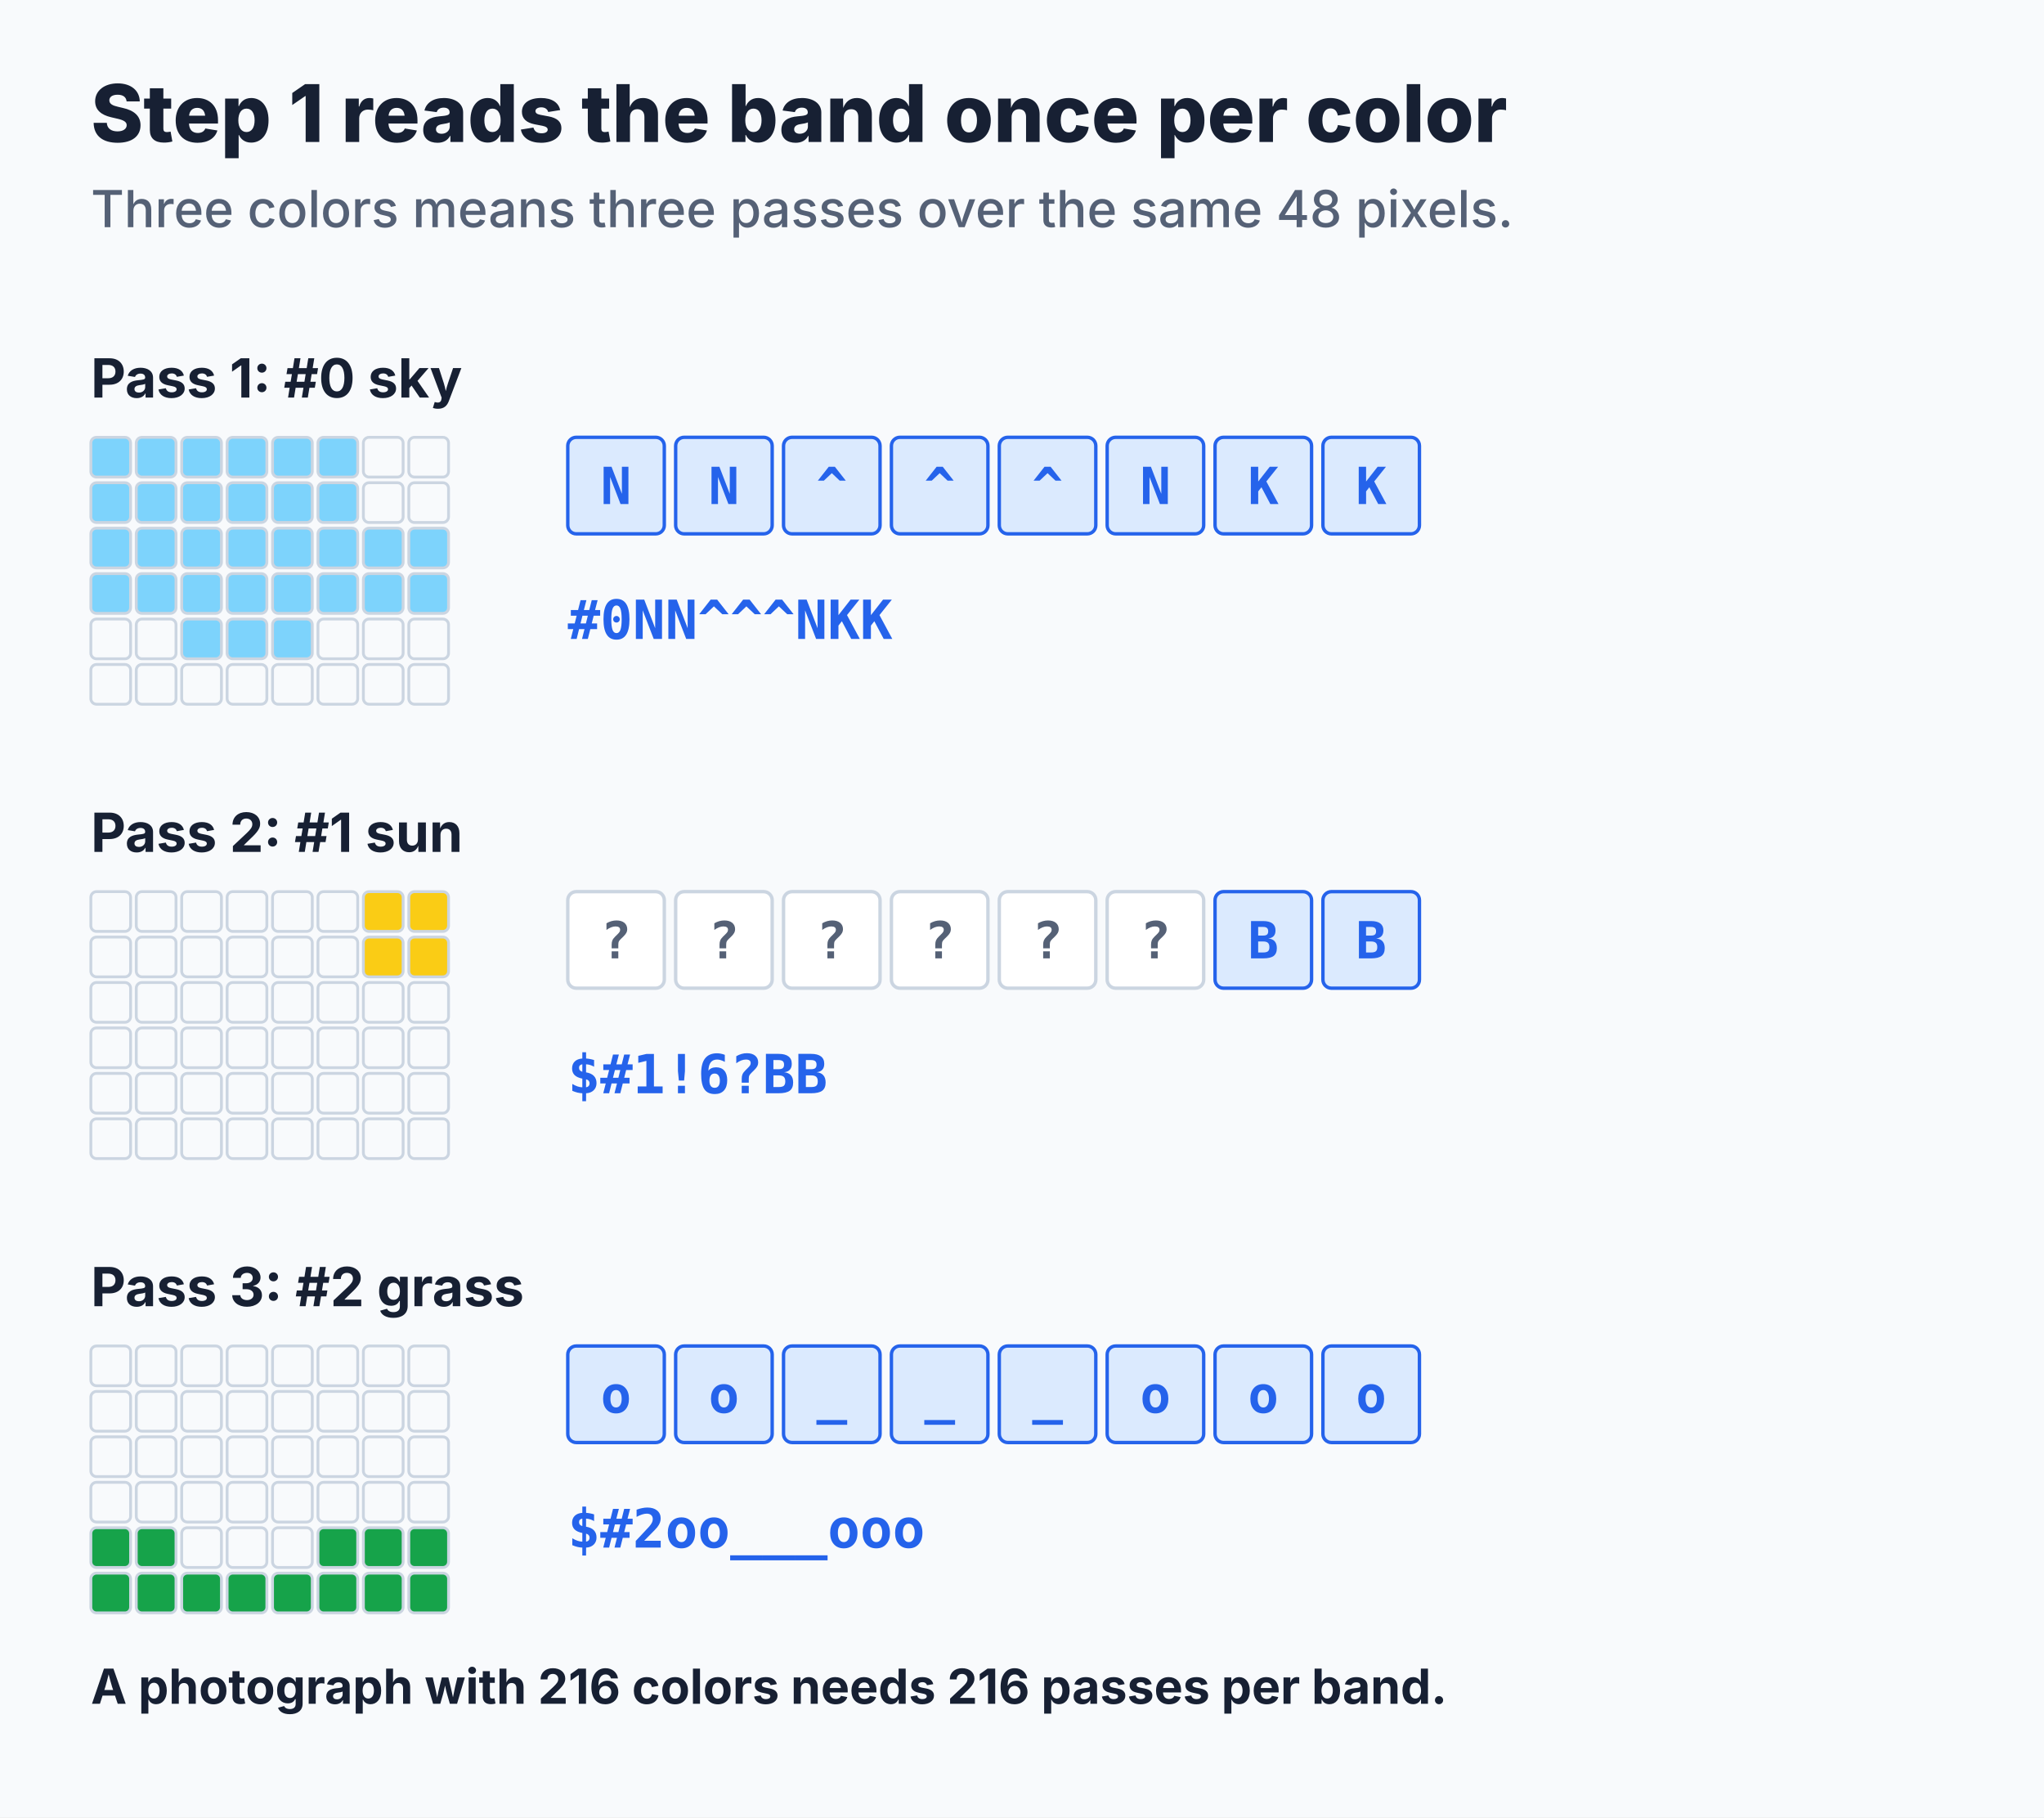
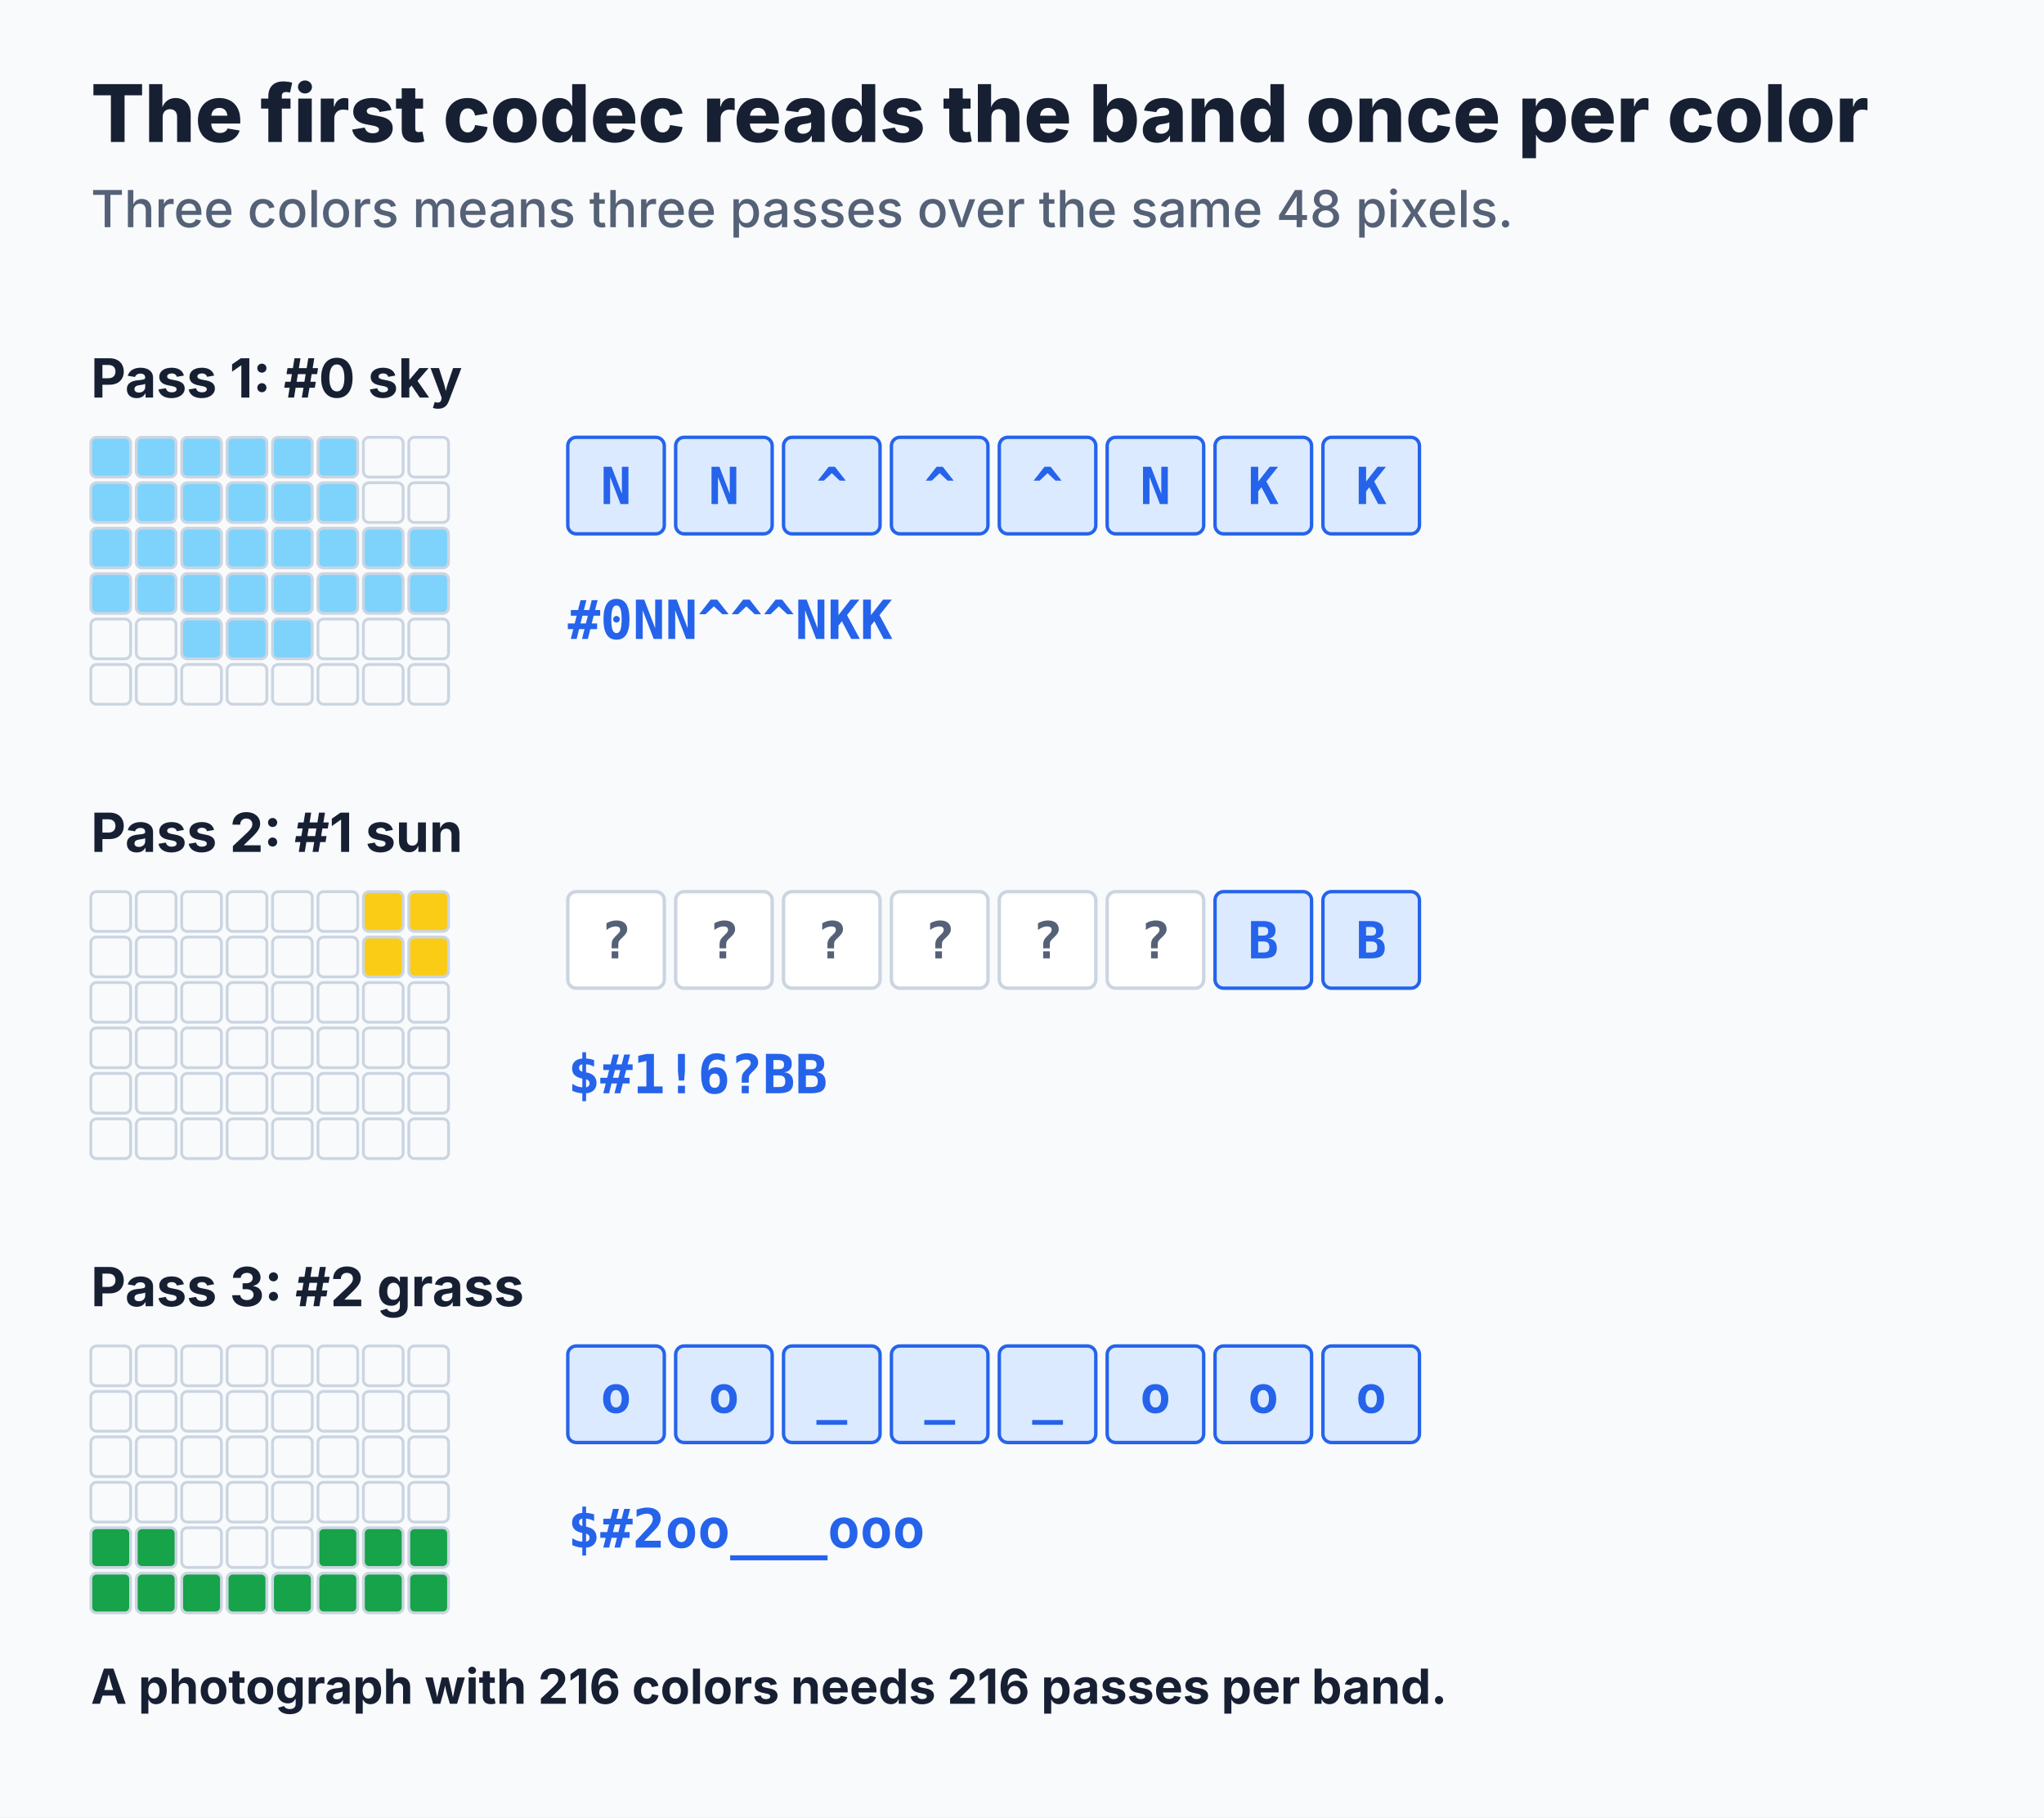
<svg xmlns="http://www.w3.org/2000/svg" width="720" height="640" viewBox="0 0 720 640" role="img" aria-labelledby="figure-title figure-description">
  <defs>
    <marker id="arrow-blue" viewBox="0 0 10 10" refX="9" refY="5" markerWidth="7" markerHeight="7" orient="auto-start-reverse">
      <path d="M 0 0 L 10 5 L 0 10 z" fill="context-stroke" />
    </marker>
    <marker id="arrow-magenta" viewBox="0 0 10 10" refX="9" refY="5" markerWidth="7" markerHeight="7" orient="auto-start-reverse">
      <path d="M 0 0 L 10 5 L 0 10 z" fill="context-stroke" />
    </marker>
    <marker id="arrow-gold" viewBox="0 0 10 10" refX="9" refY="5" markerWidth="7" markerHeight="7" orient="auto-start-reverse">
      <path d="M 0 0 L 10 5 L 0 10 z" fill="context-stroke" />
    </marker>
    <filter id="card-shadow" x="-10%" y="-10%" width="120%" height="130%">
      <feDropShadow dx="0" dy="5" stdDeviation="7" flood-color="#172033" flood-opacity="0.10" />
    </filter>
  </defs>
  <rect x="0.0" y="0.0" width="720.0" height="640.0" fill="#F8FAFC" stroke="none" />
-   <text x="32.0" y="50.0" fill="#172033" font-size="28" font-weight="800" font-family="system-ui, -apple-system, sans-serif" text-anchor="start">Step 1 reads the band once per color</text>
+   <text x="32.0" y="50.0" fill="#172033" font-size="28" font-weight="800" font-family="system-ui, -apple-system, sans-serif" text-anchor="start">The first codec reads the band once per color</text>
  <text x="32.0" y="80.0" fill="#556176" font-size="18" font-weight="500" font-family="system-ui, -apple-system, sans-serif" text-anchor="start">Three colors means three passes over the same 48 pixels.</text>
  <text x="32.0" y="140.0" fill="#172033" font-size="19" font-weight="750" font-family="system-ui, -apple-system, sans-serif" text-anchor="start">Pass 1: #0 sky</text>
  <rect x="32.0" y="154.0" width="14.0" height="14.0" rx="2.0" fill="#7DD3FC" stroke="#CBD5E1" stroke-width="1.0" />
  <rect x="48.0" y="154.0" width="14.0" height="14.0" rx="2.0" fill="#7DD3FC" stroke="#CBD5E1" stroke-width="1.0" />
  <rect x="64.0" y="154.0" width="14.0" height="14.0" rx="2.0" fill="#7DD3FC" stroke="#CBD5E1" stroke-width="1.0" />
  <rect x="80.0" y="154.0" width="14.0" height="14.0" rx="2.0" fill="#7DD3FC" stroke="#CBD5E1" stroke-width="1.0" />
  <rect x="96.0" y="154.0" width="14.0" height="14.0" rx="2.0" fill="#7DD3FC" stroke="#CBD5E1" stroke-width="1.0" />
  <rect x="112.0" y="154.0" width="14.0" height="14.0" rx="2.0" fill="#7DD3FC" stroke="#CBD5E1" stroke-width="1.0" />
  <rect x="128.0" y="154.0" width="14.0" height="14.0" rx="2.0" fill="#F8FAFC" stroke="#CBD5E1" stroke-width="1.0" />
  <rect x="144.0" y="154.0" width="14.0" height="14.0" rx="2.0" fill="#F8FAFC" stroke="#CBD5E1" stroke-width="1.0" />
  <rect x="32.0" y="170.0" width="14.0" height="14.0" rx="2.0" fill="#7DD3FC" stroke="#CBD5E1" stroke-width="1.0" />
  <rect x="48.0" y="170.0" width="14.0" height="14.0" rx="2.0" fill="#7DD3FC" stroke="#CBD5E1" stroke-width="1.0" />
  <rect x="64.0" y="170.0" width="14.0" height="14.0" rx="2.0" fill="#7DD3FC" stroke="#CBD5E1" stroke-width="1.0" />
  <rect x="80.0" y="170.0" width="14.0" height="14.0" rx="2.0" fill="#7DD3FC" stroke="#CBD5E1" stroke-width="1.0" />
  <rect x="96.0" y="170.0" width="14.0" height="14.0" rx="2.0" fill="#7DD3FC" stroke="#CBD5E1" stroke-width="1.0" />
  <rect x="112.0" y="170.0" width="14.0" height="14.0" rx="2.0" fill="#7DD3FC" stroke="#CBD5E1" stroke-width="1.0" />
  <rect x="128.0" y="170.0" width="14.0" height="14.0" rx="2.0" fill="#F8FAFC" stroke="#CBD5E1" stroke-width="1.0" />
  <rect x="144.0" y="170.0" width="14.0" height="14.0" rx="2.0" fill="#F8FAFC" stroke="#CBD5E1" stroke-width="1.0" />
  <rect x="32.0" y="186.0" width="14.0" height="14.0" rx="2.0" fill="#7DD3FC" stroke="#CBD5E1" stroke-width="1.0" />
  <rect x="48.0" y="186.0" width="14.0" height="14.0" rx="2.0" fill="#7DD3FC" stroke="#CBD5E1" stroke-width="1.0" />
  <rect x="64.0" y="186.0" width="14.0" height="14.0" rx="2.0" fill="#7DD3FC" stroke="#CBD5E1" stroke-width="1.0" />
  <rect x="80.0" y="186.0" width="14.0" height="14.0" rx="2.0" fill="#7DD3FC" stroke="#CBD5E1" stroke-width="1.0" />
  <rect x="96.0" y="186.0" width="14.0" height="14.0" rx="2.0" fill="#7DD3FC" stroke="#CBD5E1" stroke-width="1.0" />
  <rect x="112.0" y="186.0" width="14.0" height="14.0" rx="2.0" fill="#7DD3FC" stroke="#CBD5E1" stroke-width="1.0" />
  <rect x="128.0" y="186.0" width="14.0" height="14.0" rx="2.0" fill="#7DD3FC" stroke="#CBD5E1" stroke-width="1.0" />
  <rect x="144.0" y="186.0" width="14.0" height="14.0" rx="2.0" fill="#7DD3FC" stroke="#CBD5E1" stroke-width="1.0" />
  <rect x="32.0" y="202.0" width="14.0" height="14.0" rx="2.0" fill="#7DD3FC" stroke="#CBD5E1" stroke-width="1.0" />
  <rect x="48.0" y="202.0" width="14.0" height="14.0" rx="2.0" fill="#7DD3FC" stroke="#CBD5E1" stroke-width="1.0" />
  <rect x="64.0" y="202.0" width="14.0" height="14.0" rx="2.0" fill="#7DD3FC" stroke="#CBD5E1" stroke-width="1.0" />
  <rect x="80.0" y="202.0" width="14.0" height="14.0" rx="2.0" fill="#7DD3FC" stroke="#CBD5E1" stroke-width="1.0" />
  <rect x="96.0" y="202.0" width="14.0" height="14.0" rx="2.0" fill="#7DD3FC" stroke="#CBD5E1" stroke-width="1.0" />
  <rect x="112.0" y="202.0" width="14.0" height="14.0" rx="2.0" fill="#7DD3FC" stroke="#CBD5E1" stroke-width="1.0" />
  <rect x="128.0" y="202.0" width="14.0" height="14.0" rx="2.0" fill="#7DD3FC" stroke="#CBD5E1" stroke-width="1.0" />
  <rect x="144.0" y="202.0" width="14.0" height="14.0" rx="2.0" fill="#7DD3FC" stroke="#CBD5E1" stroke-width="1.0" />
  <rect x="32.0" y="218.0" width="14.0" height="14.0" rx="2.0" fill="#F8FAFC" stroke="#CBD5E1" stroke-width="1.0" />
  <rect x="48.0" y="218.0" width="14.0" height="14.0" rx="2.0" fill="#F8FAFC" stroke="#CBD5E1" stroke-width="1.0" />
  <rect x="64.0" y="218.0" width="14.0" height="14.0" rx="2.0" fill="#7DD3FC" stroke="#CBD5E1" stroke-width="1.0" />
  <rect x="80.0" y="218.0" width="14.0" height="14.0" rx="2.0" fill="#7DD3FC" stroke="#CBD5E1" stroke-width="1.0" />
  <rect x="96.0" y="218.0" width="14.0" height="14.0" rx="2.0" fill="#7DD3FC" stroke="#CBD5E1" stroke-width="1.0" />
  <rect x="112.0" y="218.0" width="14.0" height="14.0" rx="2.0" fill="#F8FAFC" stroke="#CBD5E1" stroke-width="1.0" />
  <rect x="128.0" y="218.0" width="14.0" height="14.0" rx="2.0" fill="#F8FAFC" stroke="#CBD5E1" stroke-width="1.0" />
  <rect x="144.0" y="218.0" width="14.0" height="14.0" rx="2.0" fill="#F8FAFC" stroke="#CBD5E1" stroke-width="1.0" />
  <rect x="32.0" y="234.0" width="14.0" height="14.0" rx="2.0" fill="#F8FAFC" stroke="#CBD5E1" stroke-width="1.0" />
  <rect x="48.0" y="234.0" width="14.0" height="14.0" rx="2.0" fill="#F8FAFC" stroke="#CBD5E1" stroke-width="1.0" />
  <rect x="64.0" y="234.0" width="14.0" height="14.0" rx="2.0" fill="#F8FAFC" stroke="#CBD5E1" stroke-width="1.0" />
  <rect x="80.0" y="234.0" width="14.0" height="14.0" rx="2.0" fill="#F8FAFC" stroke="#CBD5E1" stroke-width="1.0" />
  <rect x="96.0" y="234.0" width="14.0" height="14.0" rx="2.0" fill="#F8FAFC" stroke="#CBD5E1" stroke-width="1.0" />
  <rect x="112.0" y="234.0" width="14.0" height="14.0" rx="2.0" fill="#F8FAFC" stroke="#CBD5E1" stroke-width="1.0" />
  <rect x="128.0" y="234.0" width="14.0" height="14.0" rx="2.0" fill="#F8FAFC" stroke="#CBD5E1" stroke-width="1.0" />
  <rect x="144.0" y="234.0" width="14.0" height="14.0" rx="2.0" fill="#F8FAFC" stroke="#CBD5E1" stroke-width="1.0" />
  <rect x="200.0" y="154.0" width="34.0" height="34.0" rx="3.0" fill="#DBEAFE" stroke="#2563EB" stroke-width="1.2" />
  <text x="217.0" y="177.5" fill="#2563EB" font-size="18" font-weight="700" font-family="ui-monospace, SFMono-Regular, Menlo, monospace" text-anchor="middle" xml-space="preserve">N</text>
  <rect x="238.0" y="154.0" width="34.0" height="34.0" rx="3.0" fill="#DBEAFE" stroke="#2563EB" stroke-width="1.2" />
  <text x="255.0" y="177.5" fill="#2563EB" font-size="18" font-weight="700" font-family="ui-monospace, SFMono-Regular, Menlo, monospace" text-anchor="middle" xml-space="preserve">N</text>
  <rect x="276.0" y="154.0" width="34.0" height="34.0" rx="3.0" fill="#DBEAFE" stroke="#2563EB" stroke-width="1.2" />
  <text x="293.0" y="177.5" fill="#2563EB" font-size="18" font-weight="700" font-family="ui-monospace, SFMono-Regular, Menlo, monospace" text-anchor="middle" xml-space="preserve">^</text>
  <rect x="314.0" y="154.0" width="34.0" height="34.0" rx="3.0" fill="#DBEAFE" stroke="#2563EB" stroke-width="1.2" />
  <text x="331.0" y="177.5" fill="#2563EB" font-size="18" font-weight="700" font-family="ui-monospace, SFMono-Regular, Menlo, monospace" text-anchor="middle" xml-space="preserve">^</text>
  <rect x="352.0" y="154.0" width="34.0" height="34.0" rx="3.0" fill="#DBEAFE" stroke="#2563EB" stroke-width="1.2" />
  <text x="369.0" y="177.5" fill="#2563EB" font-size="18" font-weight="700" font-family="ui-monospace, SFMono-Regular, Menlo, monospace" text-anchor="middle" xml-space="preserve">^</text>
  <rect x="390.0" y="154.0" width="34.0" height="34.0" rx="3.0" fill="#DBEAFE" stroke="#2563EB" stroke-width="1.2" />
  <text x="407.0" y="177.5" fill="#2563EB" font-size="18" font-weight="700" font-family="ui-monospace, SFMono-Regular, Menlo, monospace" text-anchor="middle" xml-space="preserve">N</text>
  <rect x="428.0" y="154.0" width="34.0" height="34.0" rx="3.0" fill="#DBEAFE" stroke="#2563EB" stroke-width="1.2" />
  <text x="445.0" y="177.5" fill="#2563EB" font-size="18" font-weight="700" font-family="ui-monospace, SFMono-Regular, Menlo, monospace" text-anchor="middle" xml-space="preserve">K</text>
  <rect x="466.0" y="154.0" width="34.0" height="34.0" rx="3.0" fill="#DBEAFE" stroke="#2563EB" stroke-width="1.2" />
  <text x="483.0" y="177.5" fill="#2563EB" font-size="18" font-weight="700" font-family="ui-monospace, SFMono-Regular, Menlo, monospace" text-anchor="middle" xml-space="preserve">K</text>
  <text x="200.0" y="225.0" fill="#2563EB" font-size="19" font-weight="750" font-family="ui-monospace, SFMono-Regular, Menlo, monospace" text-anchor="start" xml-space="preserve">#0NN^^^NKK</text>
  <text x="32.0" y="300.0" fill="#172033" font-size="19" font-weight="750" font-family="system-ui, -apple-system, sans-serif" text-anchor="start">Pass 2: #1 sun</text>
  <rect x="32.0" y="314.0" width="14.0" height="14.0" rx="2.0" fill="#F8FAFC" stroke="#CBD5E1" stroke-width="1.0" />
  <rect x="48.0" y="314.0" width="14.0" height="14.0" rx="2.0" fill="#F8FAFC" stroke="#CBD5E1" stroke-width="1.0" />
  <rect x="64.0" y="314.0" width="14.0" height="14.0" rx="2.0" fill="#F8FAFC" stroke="#CBD5E1" stroke-width="1.0" />
  <rect x="80.0" y="314.0" width="14.0" height="14.0" rx="2.0" fill="#F8FAFC" stroke="#CBD5E1" stroke-width="1.0" />
  <rect x="96.0" y="314.0" width="14.0" height="14.0" rx="2.0" fill="#F8FAFC" stroke="#CBD5E1" stroke-width="1.0" />
  <rect x="112.0" y="314.0" width="14.0" height="14.0" rx="2.0" fill="#F8FAFC" stroke="#CBD5E1" stroke-width="1.0" />
  <rect x="128.0" y="314.0" width="14.0" height="14.0" rx="2.0" fill="#FACC15" stroke="#CBD5E1" stroke-width="1.0" />
  <rect x="144.0" y="314.0" width="14.0" height="14.0" rx="2.0" fill="#FACC15" stroke="#CBD5E1" stroke-width="1.0" />
  <rect x="32.0" y="330.0" width="14.0" height="14.0" rx="2.0" fill="#F8FAFC" stroke="#CBD5E1" stroke-width="1.0" />
  <rect x="48.0" y="330.0" width="14.0" height="14.0" rx="2.0" fill="#F8FAFC" stroke="#CBD5E1" stroke-width="1.0" />
  <rect x="64.0" y="330.0" width="14.0" height="14.0" rx="2.0" fill="#F8FAFC" stroke="#CBD5E1" stroke-width="1.0" />
  <rect x="80.0" y="330.0" width="14.0" height="14.0" rx="2.0" fill="#F8FAFC" stroke="#CBD5E1" stroke-width="1.0" />
  <rect x="96.0" y="330.0" width="14.0" height="14.0" rx="2.0" fill="#F8FAFC" stroke="#CBD5E1" stroke-width="1.0" />
  <rect x="112.0" y="330.0" width="14.0" height="14.0" rx="2.0" fill="#F8FAFC" stroke="#CBD5E1" stroke-width="1.0" />
  <rect x="128.0" y="330.0" width="14.0" height="14.0" rx="2.0" fill="#FACC15" stroke="#CBD5E1" stroke-width="1.0" />
  <rect x="144.0" y="330.0" width="14.0" height="14.0" rx="2.0" fill="#FACC15" stroke="#CBD5E1" stroke-width="1.0" />
  <rect x="32.0" y="346.0" width="14.0" height="14.0" rx="2.0" fill="#F8FAFC" stroke="#CBD5E1" stroke-width="1.0" />
  <rect x="48.0" y="346.0" width="14.0" height="14.0" rx="2.0" fill="#F8FAFC" stroke="#CBD5E1" stroke-width="1.0" />
  <rect x="64.0" y="346.0" width="14.0" height="14.0" rx="2.0" fill="#F8FAFC" stroke="#CBD5E1" stroke-width="1.0" />
  <rect x="80.0" y="346.0" width="14.0" height="14.0" rx="2.0" fill="#F8FAFC" stroke="#CBD5E1" stroke-width="1.0" />
  <rect x="96.0" y="346.0" width="14.0" height="14.0" rx="2.0" fill="#F8FAFC" stroke="#CBD5E1" stroke-width="1.0" />
  <rect x="112.0" y="346.0" width="14.0" height="14.0" rx="2.0" fill="#F8FAFC" stroke="#CBD5E1" stroke-width="1.0" />
  <rect x="128.0" y="346.0" width="14.0" height="14.0" rx="2.0" fill="#F8FAFC" stroke="#CBD5E1" stroke-width="1.0" />
  <rect x="144.0" y="346.0" width="14.0" height="14.0" rx="2.0" fill="#F8FAFC" stroke="#CBD5E1" stroke-width="1.0" />
  <rect x="32.0" y="362.0" width="14.0" height="14.0" rx="2.0" fill="#F8FAFC" stroke="#CBD5E1" stroke-width="1.0" />
  <rect x="48.0" y="362.0" width="14.0" height="14.0" rx="2.0" fill="#F8FAFC" stroke="#CBD5E1" stroke-width="1.0" />
  <rect x="64.0" y="362.0" width="14.0" height="14.0" rx="2.0" fill="#F8FAFC" stroke="#CBD5E1" stroke-width="1.0" />
  <rect x="80.0" y="362.0" width="14.0" height="14.0" rx="2.0" fill="#F8FAFC" stroke="#CBD5E1" stroke-width="1.0" />
  <rect x="96.0" y="362.0" width="14.0" height="14.0" rx="2.0" fill="#F8FAFC" stroke="#CBD5E1" stroke-width="1.0" />
  <rect x="112.0" y="362.0" width="14.0" height="14.0" rx="2.0" fill="#F8FAFC" stroke="#CBD5E1" stroke-width="1.0" />
  <rect x="128.0" y="362.0" width="14.0" height="14.0" rx="2.0" fill="#F8FAFC" stroke="#CBD5E1" stroke-width="1.0" />
  <rect x="144.0" y="362.0" width="14.0" height="14.0" rx="2.0" fill="#F8FAFC" stroke="#CBD5E1" stroke-width="1.0" />
  <rect x="32.0" y="378.0" width="14.0" height="14.0" rx="2.0" fill="#F8FAFC" stroke="#CBD5E1" stroke-width="1.0" />
  <rect x="48.0" y="378.0" width="14.0" height="14.0" rx="2.0" fill="#F8FAFC" stroke="#CBD5E1" stroke-width="1.0" />
  <rect x="64.0" y="378.0" width="14.0" height="14.0" rx="2.0" fill="#F8FAFC" stroke="#CBD5E1" stroke-width="1.0" />
  <rect x="80.0" y="378.0" width="14.0" height="14.0" rx="2.0" fill="#F8FAFC" stroke="#CBD5E1" stroke-width="1.0" />
  <rect x="96.0" y="378.0" width="14.0" height="14.0" rx="2.0" fill="#F8FAFC" stroke="#CBD5E1" stroke-width="1.0" />
  <rect x="112.0" y="378.0" width="14.0" height="14.0" rx="2.0" fill="#F8FAFC" stroke="#CBD5E1" stroke-width="1.0" />
  <rect x="128.0" y="378.0" width="14.0" height="14.0" rx="2.0" fill="#F8FAFC" stroke="#CBD5E1" stroke-width="1.0" />
  <rect x="144.0" y="378.0" width="14.0" height="14.0" rx="2.0" fill="#F8FAFC" stroke="#CBD5E1" stroke-width="1.0" />
  <rect x="32.0" y="394.0" width="14.0" height="14.0" rx="2.0" fill="#F8FAFC" stroke="#CBD5E1" stroke-width="1.0" />
  <rect x="48.0" y="394.0" width="14.0" height="14.0" rx="2.0" fill="#F8FAFC" stroke="#CBD5E1" stroke-width="1.0" />
  <rect x="64.0" y="394.0" width="14.0" height="14.0" rx="2.0" fill="#F8FAFC" stroke="#CBD5E1" stroke-width="1.0" />
  <rect x="80.0" y="394.0" width="14.0" height="14.0" rx="2.0" fill="#F8FAFC" stroke="#CBD5E1" stroke-width="1.0" />
  <rect x="96.0" y="394.0" width="14.0" height="14.0" rx="2.0" fill="#F8FAFC" stroke="#CBD5E1" stroke-width="1.0" />
  <rect x="112.0" y="394.0" width="14.0" height="14.0" rx="2.0" fill="#F8FAFC" stroke="#CBD5E1" stroke-width="1.0" />
  <rect x="128.0" y="394.0" width="14.0" height="14.0" rx="2.0" fill="#F8FAFC" stroke="#CBD5E1" stroke-width="1.0" />
  <rect x="144.0" y="394.0" width="14.0" height="14.0" rx="2.0" fill="#F8FAFC" stroke="#CBD5E1" stroke-width="1.0" />
  <rect x="200.0" y="314.0" width="34.0" height="34.0" rx="3.0" fill="#FFFFFF" stroke="#CBD5E1" stroke-width="1.2" />
  <text x="217.0" y="337.5" fill="#556176" font-size="18" font-weight="700" font-family="ui-monospace, SFMono-Regular, Menlo, monospace" text-anchor="middle" xml-space="preserve">?</text>
  <rect x="238.0" y="314.0" width="34.0" height="34.0" rx="3.0" fill="#FFFFFF" stroke="#CBD5E1" stroke-width="1.2" />
  <text x="255.0" y="337.5" fill="#556176" font-size="18" font-weight="700" font-family="ui-monospace, SFMono-Regular, Menlo, monospace" text-anchor="middle" xml-space="preserve">?</text>
  <rect x="276.0" y="314.0" width="34.0" height="34.0" rx="3.0" fill="#FFFFFF" stroke="#CBD5E1" stroke-width="1.2" />
  <text x="293.0" y="337.5" fill="#556176" font-size="18" font-weight="700" font-family="ui-monospace, SFMono-Regular, Menlo, monospace" text-anchor="middle" xml-space="preserve">?</text>
  <rect x="314.0" y="314.0" width="34.0" height="34.0" rx="3.0" fill="#FFFFFF" stroke="#CBD5E1" stroke-width="1.2" />
  <text x="331.0" y="337.5" fill="#556176" font-size="18" font-weight="700" font-family="ui-monospace, SFMono-Regular, Menlo, monospace" text-anchor="middle" xml-space="preserve">?</text>
  <rect x="352.0" y="314.0" width="34.0" height="34.0" rx="3.0" fill="#FFFFFF" stroke="#CBD5E1" stroke-width="1.2" />
  <text x="369.0" y="337.5" fill="#556176" font-size="18" font-weight="700" font-family="ui-monospace, SFMono-Regular, Menlo, monospace" text-anchor="middle" xml-space="preserve">?</text>
  <rect x="390.0" y="314.0" width="34.0" height="34.0" rx="3.0" fill="#FFFFFF" stroke="#CBD5E1" stroke-width="1.2" />
  <text x="407.0" y="337.5" fill="#556176" font-size="18" font-weight="700" font-family="ui-monospace, SFMono-Regular, Menlo, monospace" text-anchor="middle" xml-space="preserve">?</text>
  <rect x="428.0" y="314.0" width="34.0" height="34.0" rx="3.0" fill="#DBEAFE" stroke="#2563EB" stroke-width="1.2" />
  <text x="445.0" y="337.5" fill="#2563EB" font-size="18" font-weight="700" font-family="ui-monospace, SFMono-Regular, Menlo, monospace" text-anchor="middle" xml-space="preserve">B</text>
  <rect x="466.0" y="314.0" width="34.0" height="34.0" rx="3.0" fill="#DBEAFE" stroke="#2563EB" stroke-width="1.2" />
  <text x="483.0" y="337.5" fill="#2563EB" font-size="18" font-weight="700" font-family="ui-monospace, SFMono-Regular, Menlo, monospace" text-anchor="middle" xml-space="preserve">B</text>
  <text x="200.0" y="385.0" fill="#2563EB" font-size="19" font-weight="750" font-family="ui-monospace, SFMono-Regular, Menlo, monospace" text-anchor="start" xml-space="preserve">$#1!6?BB</text>
  <text x="32.0" y="460.0" fill="#172033" font-size="19" font-weight="750" font-family="system-ui, -apple-system, sans-serif" text-anchor="start">Pass 3: #2 grass</text>
  <rect x="32.0" y="474.0" width="14.0" height="14.0" rx="2.0" fill="#F8FAFC" stroke="#CBD5E1" stroke-width="1.0" />
  <rect x="48.0" y="474.0" width="14.0" height="14.0" rx="2.0" fill="#F8FAFC" stroke="#CBD5E1" stroke-width="1.0" />
  <rect x="64.0" y="474.0" width="14.0" height="14.0" rx="2.0" fill="#F8FAFC" stroke="#CBD5E1" stroke-width="1.0" />
  <rect x="80.0" y="474.0" width="14.0" height="14.0" rx="2.0" fill="#F8FAFC" stroke="#CBD5E1" stroke-width="1.0" />
  <rect x="96.0" y="474.0" width="14.0" height="14.0" rx="2.0" fill="#F8FAFC" stroke="#CBD5E1" stroke-width="1.0" />
  <rect x="112.0" y="474.0" width="14.0" height="14.0" rx="2.0" fill="#F8FAFC" stroke="#CBD5E1" stroke-width="1.0" />
  <rect x="128.0" y="474.0" width="14.0" height="14.0" rx="2.0" fill="#F8FAFC" stroke="#CBD5E1" stroke-width="1.0" />
  <rect x="144.0" y="474.0" width="14.0" height="14.0" rx="2.0" fill="#F8FAFC" stroke="#CBD5E1" stroke-width="1.0" />
  <rect x="32.0" y="490.0" width="14.0" height="14.0" rx="2.0" fill="#F8FAFC" stroke="#CBD5E1" stroke-width="1.0" />
  <rect x="48.0" y="490.0" width="14.0" height="14.0" rx="2.0" fill="#F8FAFC" stroke="#CBD5E1" stroke-width="1.0" />
  <rect x="64.0" y="490.0" width="14.0" height="14.0" rx="2.0" fill="#F8FAFC" stroke="#CBD5E1" stroke-width="1.0" />
  <rect x="80.0" y="490.0" width="14.0" height="14.0" rx="2.0" fill="#F8FAFC" stroke="#CBD5E1" stroke-width="1.0" />
  <rect x="96.0" y="490.0" width="14.0" height="14.0" rx="2.0" fill="#F8FAFC" stroke="#CBD5E1" stroke-width="1.0" />
  <rect x="112.0" y="490.0" width="14.0" height="14.0" rx="2.0" fill="#F8FAFC" stroke="#CBD5E1" stroke-width="1.0" />
  <rect x="128.0" y="490.0" width="14.0" height="14.0" rx="2.0" fill="#F8FAFC" stroke="#CBD5E1" stroke-width="1.0" />
  <rect x="144.0" y="490.0" width="14.0" height="14.0" rx="2.0" fill="#F8FAFC" stroke="#CBD5E1" stroke-width="1.0" />
  <rect x="32.0" y="506.0" width="14.0" height="14.0" rx="2.0" fill="#F8FAFC" stroke="#CBD5E1" stroke-width="1.0" />
  <rect x="48.0" y="506.0" width="14.0" height="14.0" rx="2.0" fill="#F8FAFC" stroke="#CBD5E1" stroke-width="1.0" />
  <rect x="64.0" y="506.0" width="14.0" height="14.0" rx="2.0" fill="#F8FAFC" stroke="#CBD5E1" stroke-width="1.0" />
  <rect x="80.0" y="506.0" width="14.0" height="14.0" rx="2.0" fill="#F8FAFC" stroke="#CBD5E1" stroke-width="1.0" />
  <rect x="96.0" y="506.0" width="14.0" height="14.0" rx="2.0" fill="#F8FAFC" stroke="#CBD5E1" stroke-width="1.0" />
  <rect x="112.0" y="506.0" width="14.0" height="14.0" rx="2.0" fill="#F8FAFC" stroke="#CBD5E1" stroke-width="1.0" />
  <rect x="128.0" y="506.0" width="14.0" height="14.0" rx="2.0" fill="#F8FAFC" stroke="#CBD5E1" stroke-width="1.0" />
  <rect x="144.0" y="506.0" width="14.0" height="14.0" rx="2.0" fill="#F8FAFC" stroke="#CBD5E1" stroke-width="1.0" />
  <rect x="32.0" y="522.0" width="14.0" height="14.0" rx="2.0" fill="#F8FAFC" stroke="#CBD5E1" stroke-width="1.0" />
  <rect x="48.0" y="522.0" width="14.0" height="14.0" rx="2.0" fill="#F8FAFC" stroke="#CBD5E1" stroke-width="1.0" />
  <rect x="64.0" y="522.0" width="14.0" height="14.0" rx="2.0" fill="#F8FAFC" stroke="#CBD5E1" stroke-width="1.0" />
  <rect x="80.0" y="522.0" width="14.0" height="14.0" rx="2.0" fill="#F8FAFC" stroke="#CBD5E1" stroke-width="1.0" />
  <rect x="96.0" y="522.0" width="14.0" height="14.0" rx="2.0" fill="#F8FAFC" stroke="#CBD5E1" stroke-width="1.0" />
  <rect x="112.0" y="522.0" width="14.0" height="14.0" rx="2.0" fill="#F8FAFC" stroke="#CBD5E1" stroke-width="1.0" />
  <rect x="128.0" y="522.0" width="14.0" height="14.0" rx="2.0" fill="#F8FAFC" stroke="#CBD5E1" stroke-width="1.0" />
  <rect x="144.0" y="522.0" width="14.0" height="14.0" rx="2.0" fill="#F8FAFC" stroke="#CBD5E1" stroke-width="1.0" />
  <rect x="32.0" y="538.0" width="14.0" height="14.0" rx="2.0" fill="#16A34A" stroke="#CBD5E1" stroke-width="1.0" />
  <rect x="48.0" y="538.0" width="14.0" height="14.0" rx="2.0" fill="#16A34A" stroke="#CBD5E1" stroke-width="1.0" />
  <rect x="64.0" y="538.0" width="14.0" height="14.0" rx="2.0" fill="#F8FAFC" stroke="#CBD5E1" stroke-width="1.0" />
  <rect x="80.0" y="538.0" width="14.0" height="14.0" rx="2.0" fill="#F8FAFC" stroke="#CBD5E1" stroke-width="1.0" />
  <rect x="96.0" y="538.0" width="14.0" height="14.0" rx="2.0" fill="#F8FAFC" stroke="#CBD5E1" stroke-width="1.0" />
  <rect x="112.0" y="538.0" width="14.0" height="14.0" rx="2.0" fill="#16A34A" stroke="#CBD5E1" stroke-width="1.0" />
  <rect x="128.0" y="538.0" width="14.0" height="14.0" rx="2.0" fill="#16A34A" stroke="#CBD5E1" stroke-width="1.0" />
  <rect x="144.0" y="538.0" width="14.0" height="14.0" rx="2.0" fill="#16A34A" stroke="#CBD5E1" stroke-width="1.0" />
  <rect x="32.0" y="554.0" width="14.0" height="14.0" rx="2.0" fill="#16A34A" stroke="#CBD5E1" stroke-width="1.0" />
  <rect x="48.0" y="554.0" width="14.0" height="14.0" rx="2.0" fill="#16A34A" stroke="#CBD5E1" stroke-width="1.0" />
  <rect x="64.0" y="554.0" width="14.0" height="14.0" rx="2.0" fill="#16A34A" stroke="#CBD5E1" stroke-width="1.0" />
  <rect x="80.0" y="554.0" width="14.0" height="14.0" rx="2.0" fill="#16A34A" stroke="#CBD5E1" stroke-width="1.0" />
  <rect x="96.0" y="554.0" width="14.0" height="14.0" rx="2.0" fill="#16A34A" stroke="#CBD5E1" stroke-width="1.0" />
  <rect x="112.0" y="554.0" width="14.0" height="14.0" rx="2.0" fill="#16A34A" stroke="#CBD5E1" stroke-width="1.0" />
  <rect x="128.0" y="554.0" width="14.0" height="14.0" rx="2.0" fill="#16A34A" stroke="#CBD5E1" stroke-width="1.0" />
  <rect x="144.0" y="554.0" width="14.0" height="14.0" rx="2.0" fill="#16A34A" stroke="#CBD5E1" stroke-width="1.0" />
  <rect x="200.0" y="474.0" width="34.0" height="34.0" rx="3.0" fill="#DBEAFE" stroke="#2563EB" stroke-width="1.2" />
  <text x="217.0" y="497.5" fill="#2563EB" font-size="18" font-weight="700" font-family="ui-monospace, SFMono-Regular, Menlo, monospace" text-anchor="middle" xml-space="preserve">o</text>
  <rect x="238.0" y="474.0" width="34.0" height="34.0" rx="3.0" fill="#DBEAFE" stroke="#2563EB" stroke-width="1.2" />
  <text x="255.0" y="497.5" fill="#2563EB" font-size="18" font-weight="700" font-family="ui-monospace, SFMono-Regular, Menlo, monospace" text-anchor="middle" xml-space="preserve">o</text>
  <rect x="276.0" y="474.0" width="34.0" height="34.0" rx="3.0" fill="#DBEAFE" stroke="#2563EB" stroke-width="1.2" />
  <text x="293.0" y="497.5" fill="#2563EB" font-size="18" font-weight="700" font-family="ui-monospace, SFMono-Regular, Menlo, monospace" text-anchor="middle" xml-space="preserve">_</text>
  <rect x="314.0" y="474.0" width="34.0" height="34.0" rx="3.0" fill="#DBEAFE" stroke="#2563EB" stroke-width="1.2" />
  <text x="331.0" y="497.5" fill="#2563EB" font-size="18" font-weight="700" font-family="ui-monospace, SFMono-Regular, Menlo, monospace" text-anchor="middle" xml-space="preserve">_</text>
  <rect x="352.0" y="474.0" width="34.0" height="34.0" rx="3.0" fill="#DBEAFE" stroke="#2563EB" stroke-width="1.2" />
  <text x="369.0" y="497.5" fill="#2563EB" font-size="18" font-weight="700" font-family="ui-monospace, SFMono-Regular, Menlo, monospace" text-anchor="middle" xml-space="preserve">_</text>
  <rect x="390.0" y="474.0" width="34.0" height="34.0" rx="3.0" fill="#DBEAFE" stroke="#2563EB" stroke-width="1.2" />
  <text x="407.0" y="497.5" fill="#2563EB" font-size="18" font-weight="700" font-family="ui-monospace, SFMono-Regular, Menlo, monospace" text-anchor="middle" xml-space="preserve">o</text>
  <rect x="428.0" y="474.0" width="34.0" height="34.0" rx="3.0" fill="#DBEAFE" stroke="#2563EB" stroke-width="1.2" />
  <text x="445.0" y="497.5" fill="#2563EB" font-size="18" font-weight="700" font-family="ui-monospace, SFMono-Regular, Menlo, monospace" text-anchor="middle" xml-space="preserve">o</text>
  <rect x="466.0" y="474.0" width="34.0" height="34.0" rx="3.0" fill="#DBEAFE" stroke="#2563EB" stroke-width="1.2" />
  <text x="483.0" y="497.5" fill="#2563EB" font-size="18" font-weight="700" font-family="ui-monospace, SFMono-Regular, Menlo, monospace" text-anchor="middle" xml-space="preserve">o</text>
  <text x="200.0" y="545.0" fill="#2563EB" font-size="19" font-weight="750" font-family="ui-monospace, SFMono-Regular, Menlo, monospace" text-anchor="start" xml-space="preserve">$#2oo___ooo</text>
  <text x="32.0" y="600.0" fill="#172033" font-size="17" font-weight="650" font-family="system-ui, -apple-system, sans-serif" text-anchor="start">A photograph with 216 colors needs 216 passes per band.</text>
</svg>
